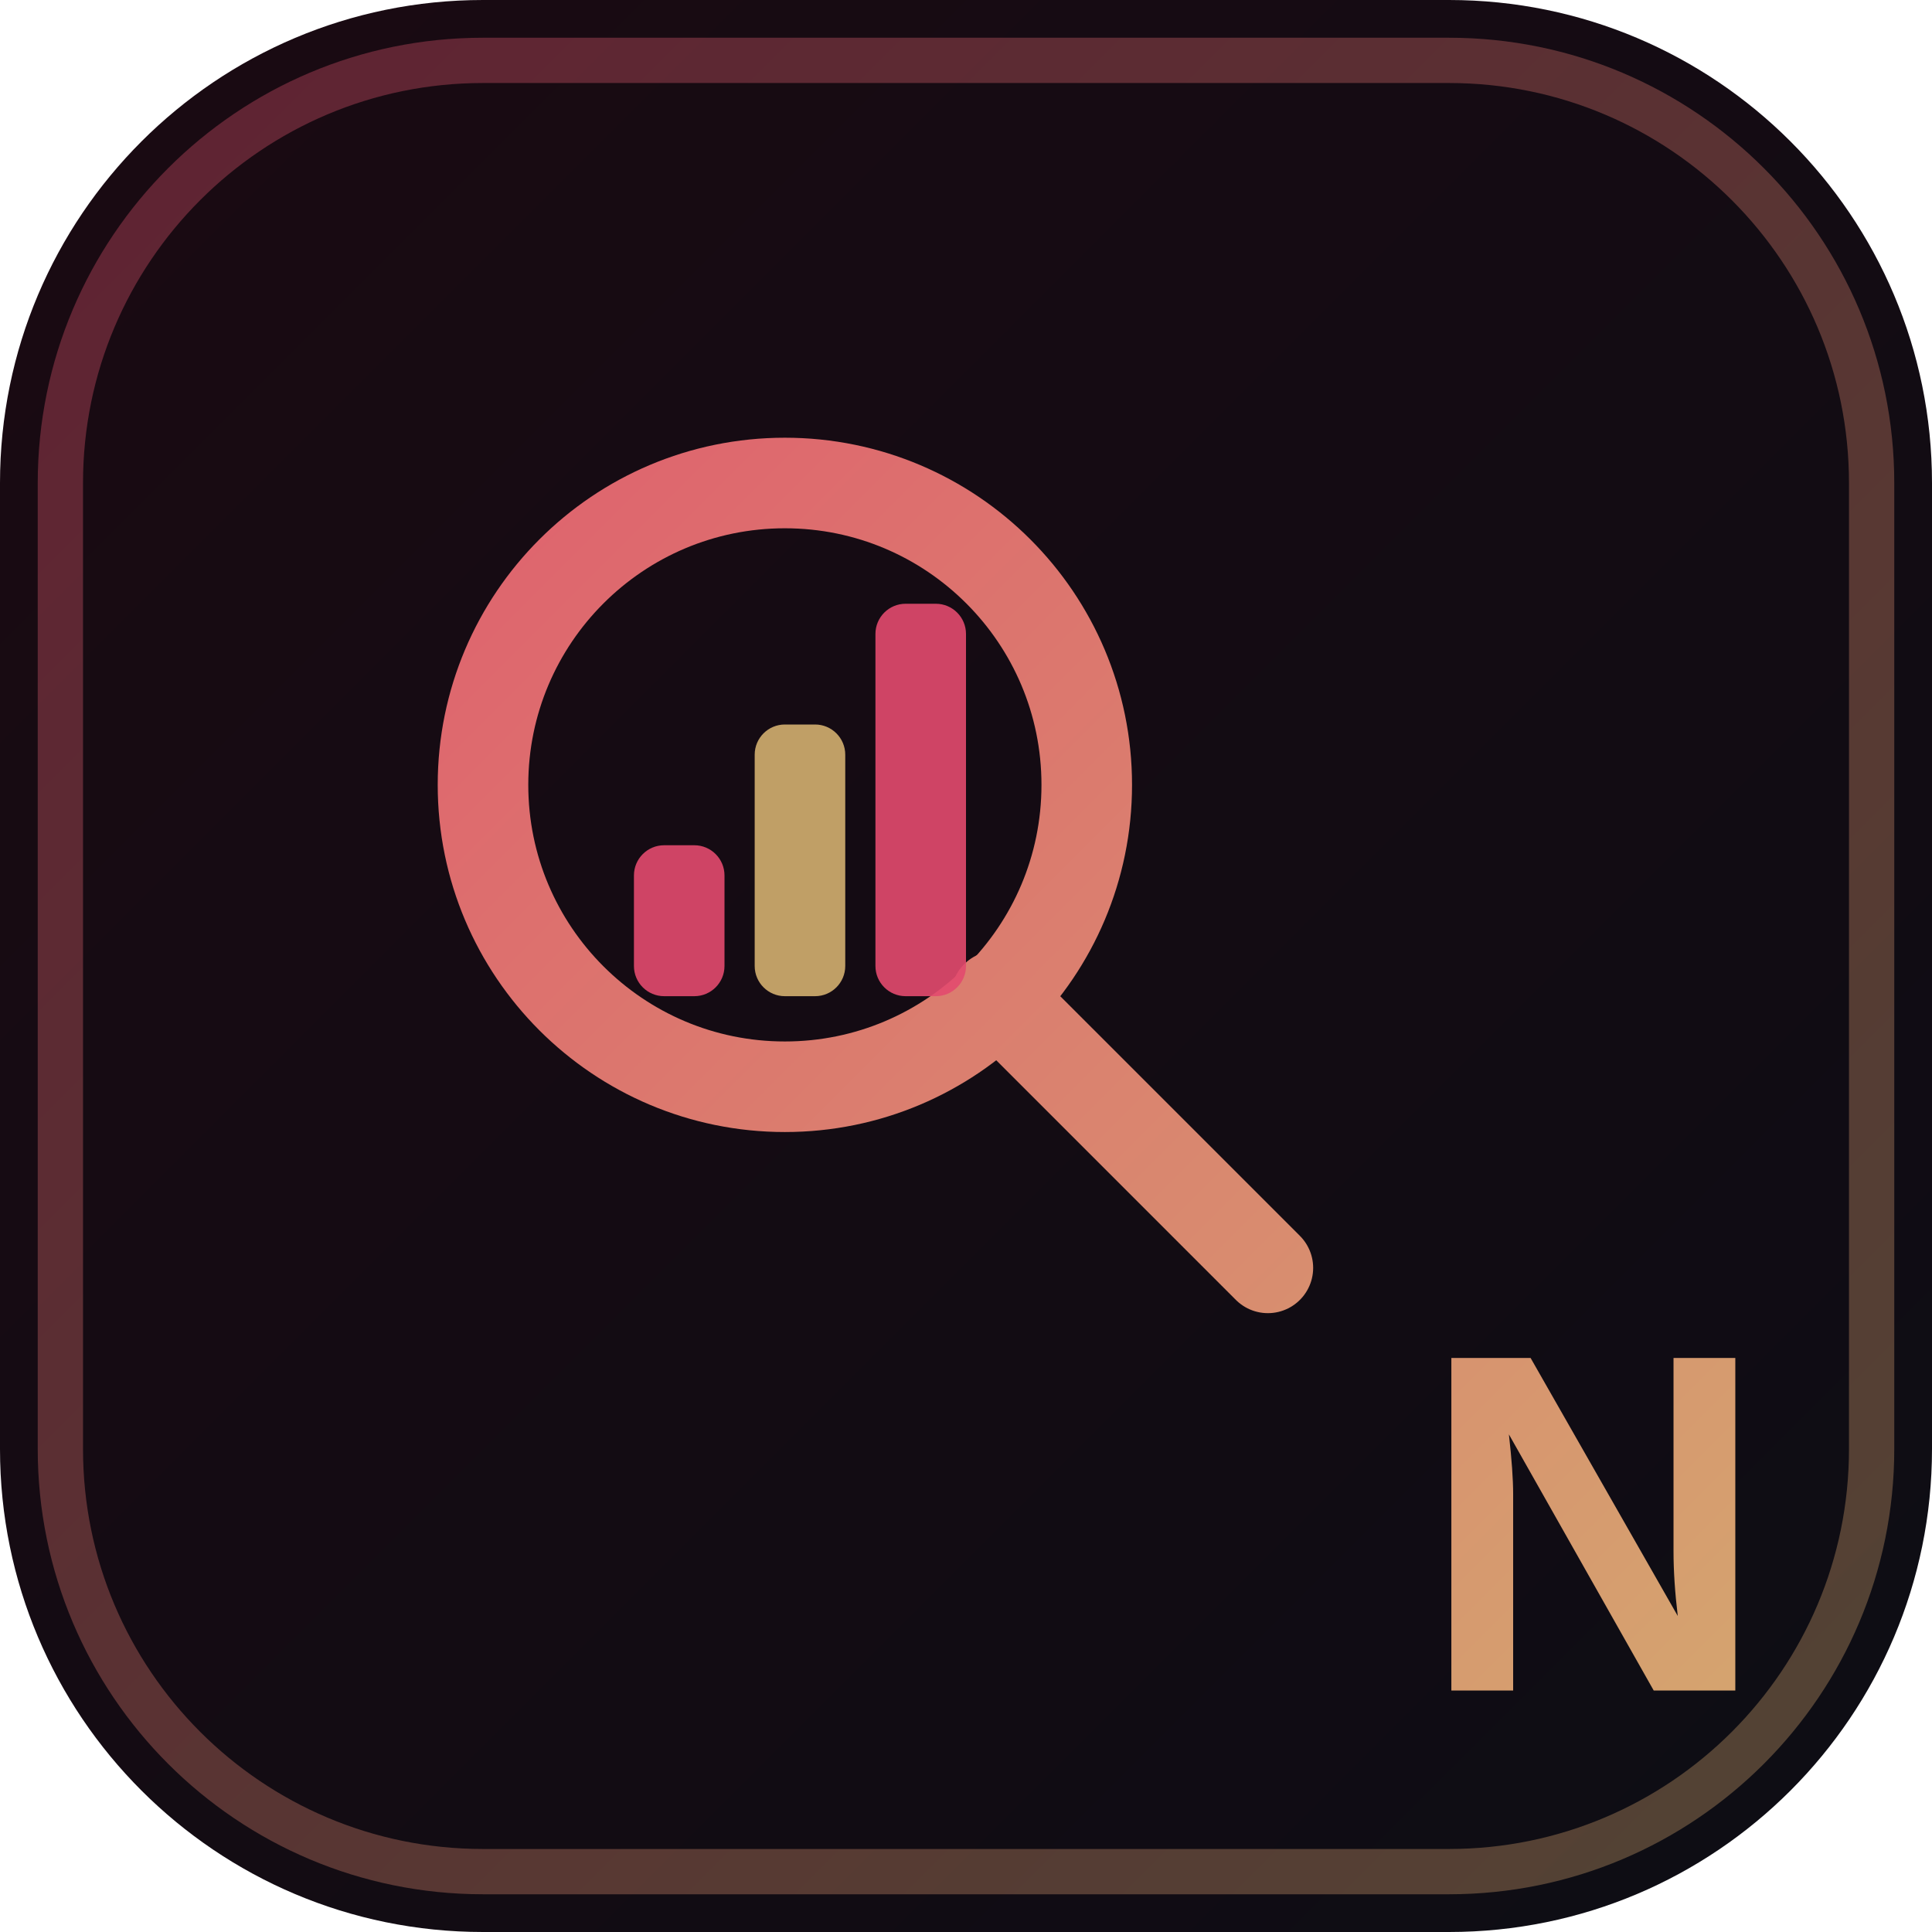
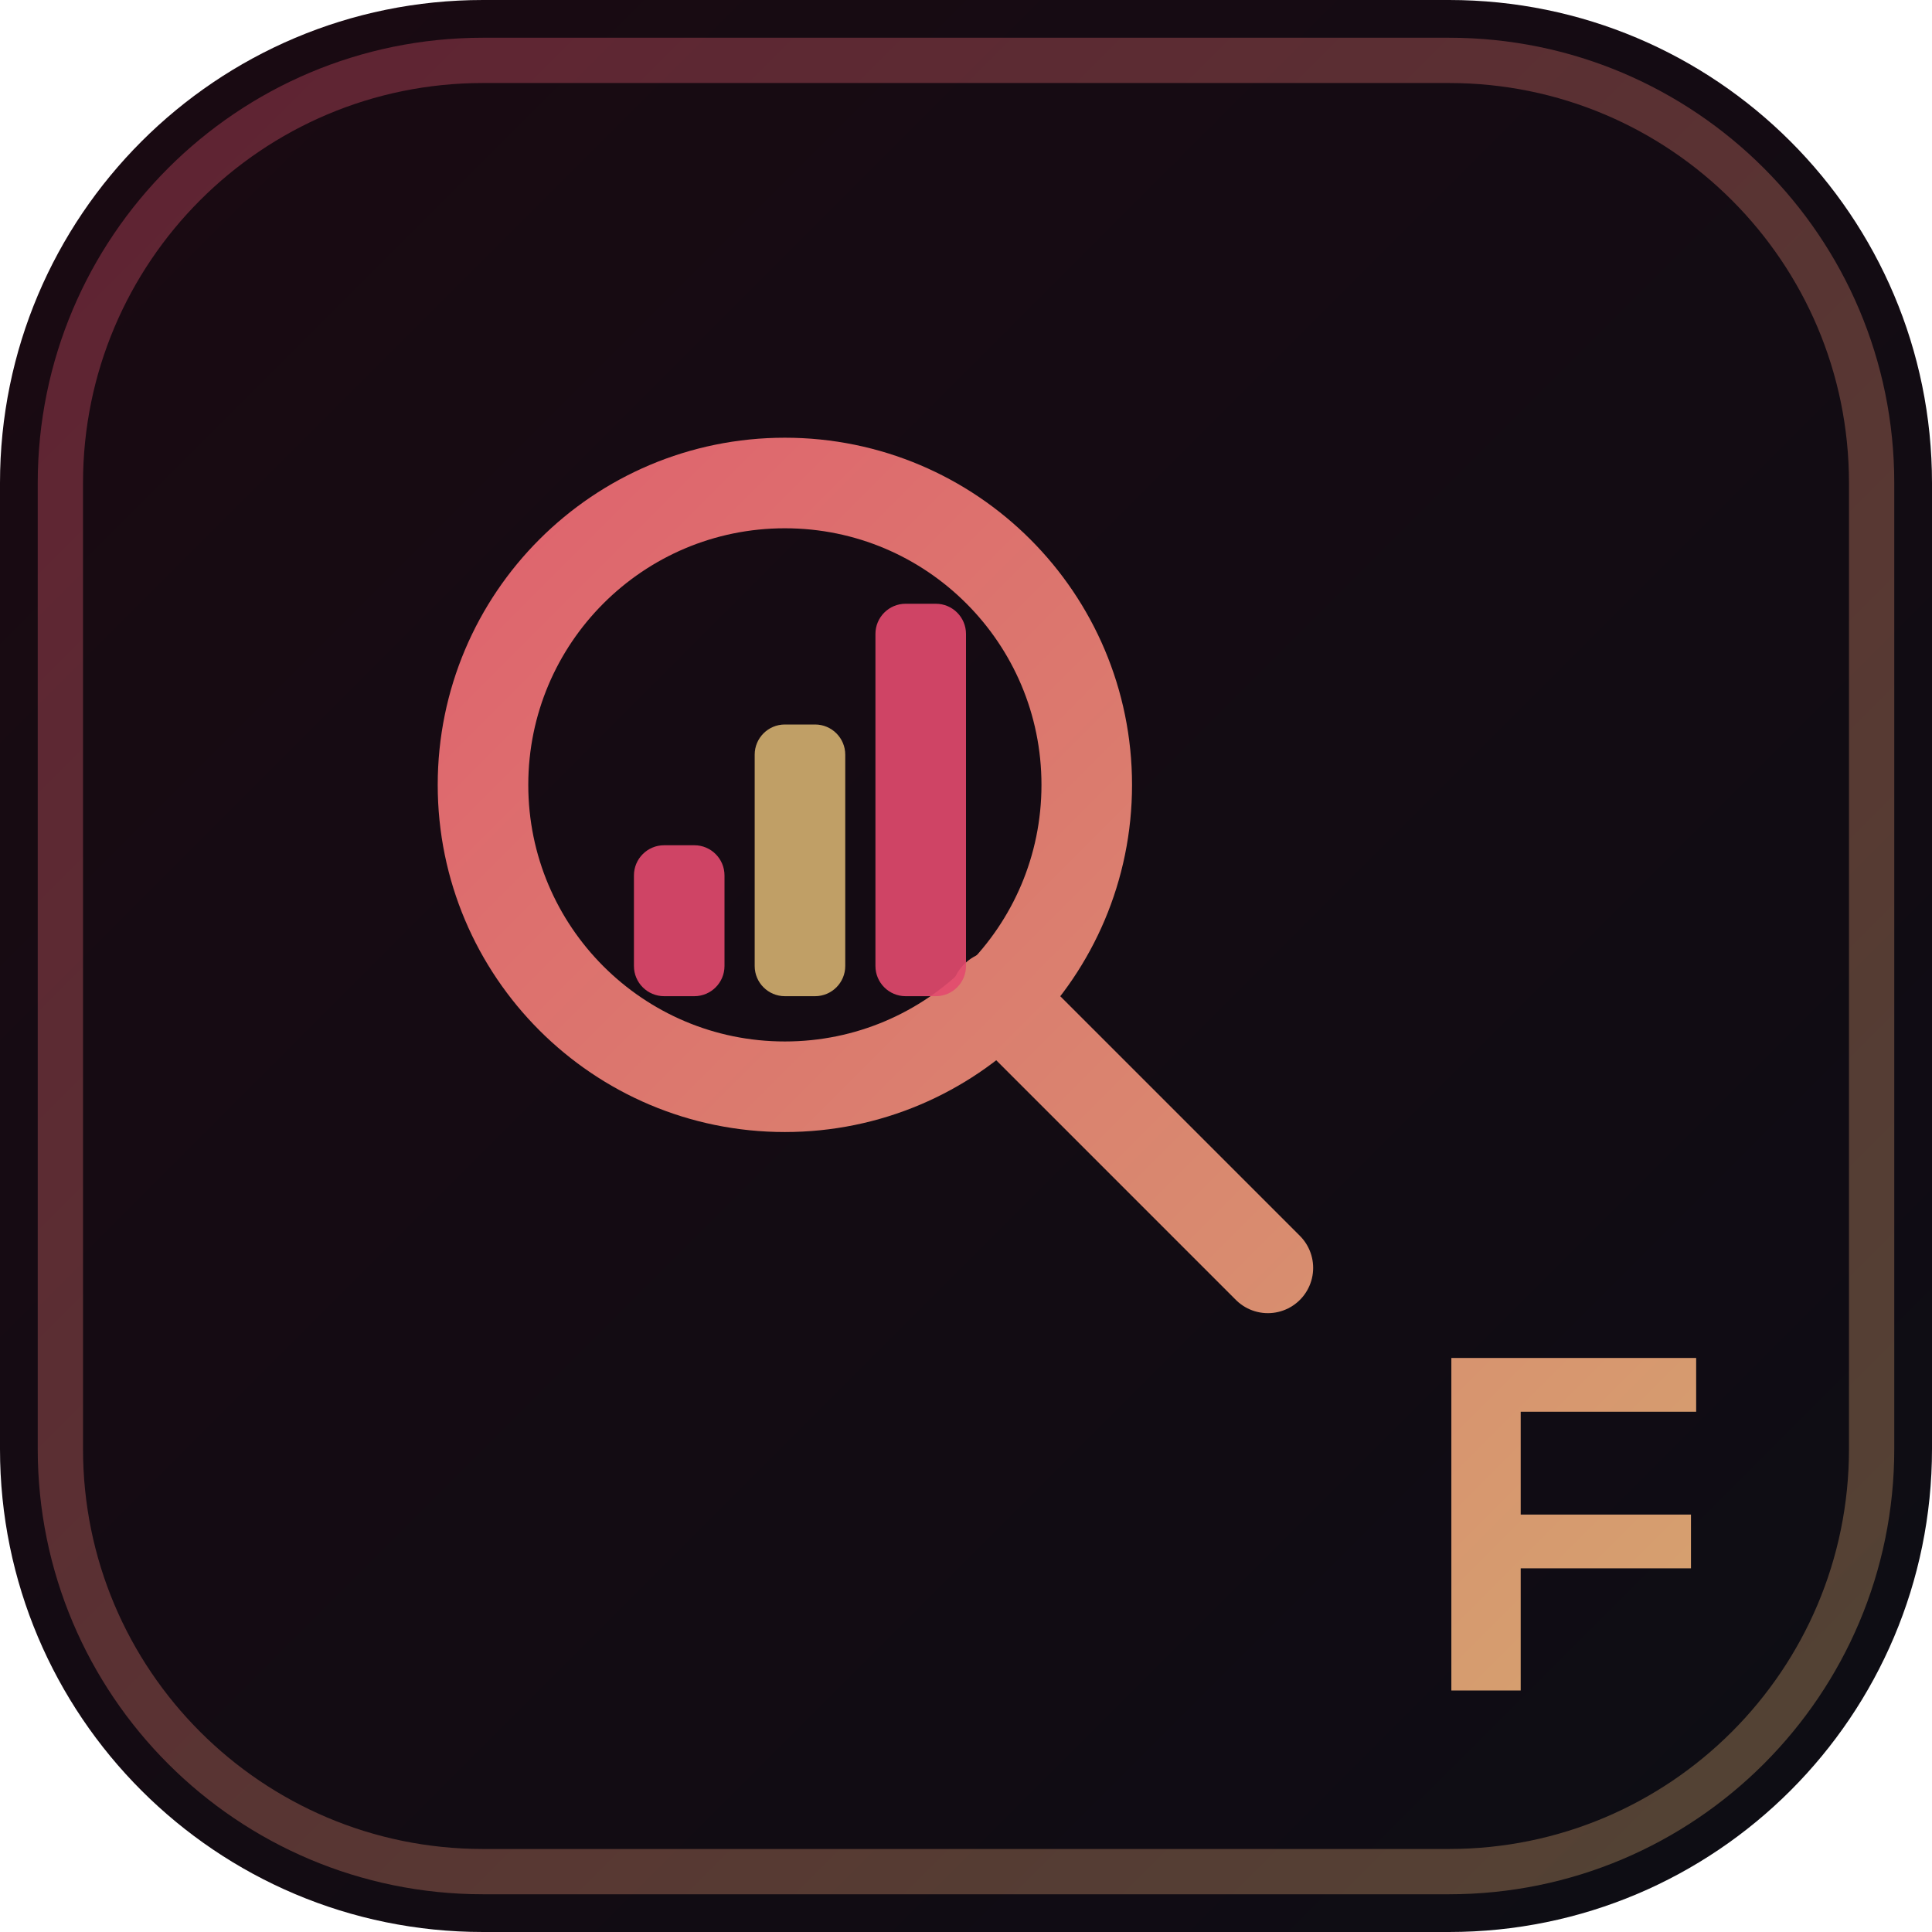
<svg xmlns="http://www.w3.org/2000/svg" viewBox="0 0 64 64">
  <defs>
    <linearGradient id="bg" x1="0" y1="0" x2="64" y2="64" gradientUnits="userSpaceOnUse">
      <stop stop-color="#1a0a12" />
      <stop offset="1" stop-color="#0d0d14" />
    </linearGradient>
    <linearGradient id="accent" x1="0" y1="0" x2="64" y2="64" gradientUnits="userSpaceOnUse">
      <stop stop-color="#e34a6e" />
      <stop offset="1" stop-color="#d3af6f" />
    </linearGradient>
  </defs>
  <rect width="64" height="64" rx="16" fill="url(#bg)" />
  <rect x="2" y="2" width="60" height="60" rx="14" fill="none" stroke="url(#accent)" stroke-width="1.5" stroke-opacity="0.35" />
  <circle cx="26" cy="26" r="10" fill="none" stroke="url(#accent)" stroke-width="3" stroke-linecap="round" />
  <line x1="33" y1="33" x2="42" y2="42" stroke="url(#accent)" stroke-width="3" stroke-linecap="round" />
  <rect x="21" y="28" width="3" height="5" rx="1" fill="#e34a6e" opacity="0.9" transform="rotate(0,22.5,30.5)" />
  <rect x="25" y="24" width="3" height="9" rx="1" fill="#d3af6f" opacity="0.9" />
  <rect x="29" y="20" width="3" height="13" rx="1" fill="#e34a6e" opacity="0.9" />
-   <text x="47" y="56" font-family="'Helvetica Neue',Arial,sans-serif" font-size="16" font-weight="800" fill="url(#accent)">N</text>
+   <text x="47" y="56" font-family="'Helvetica Neue',Arial,sans-serif" font-size="16" font-weight="800" fill="url(#accent)">F</text>
</svg>
